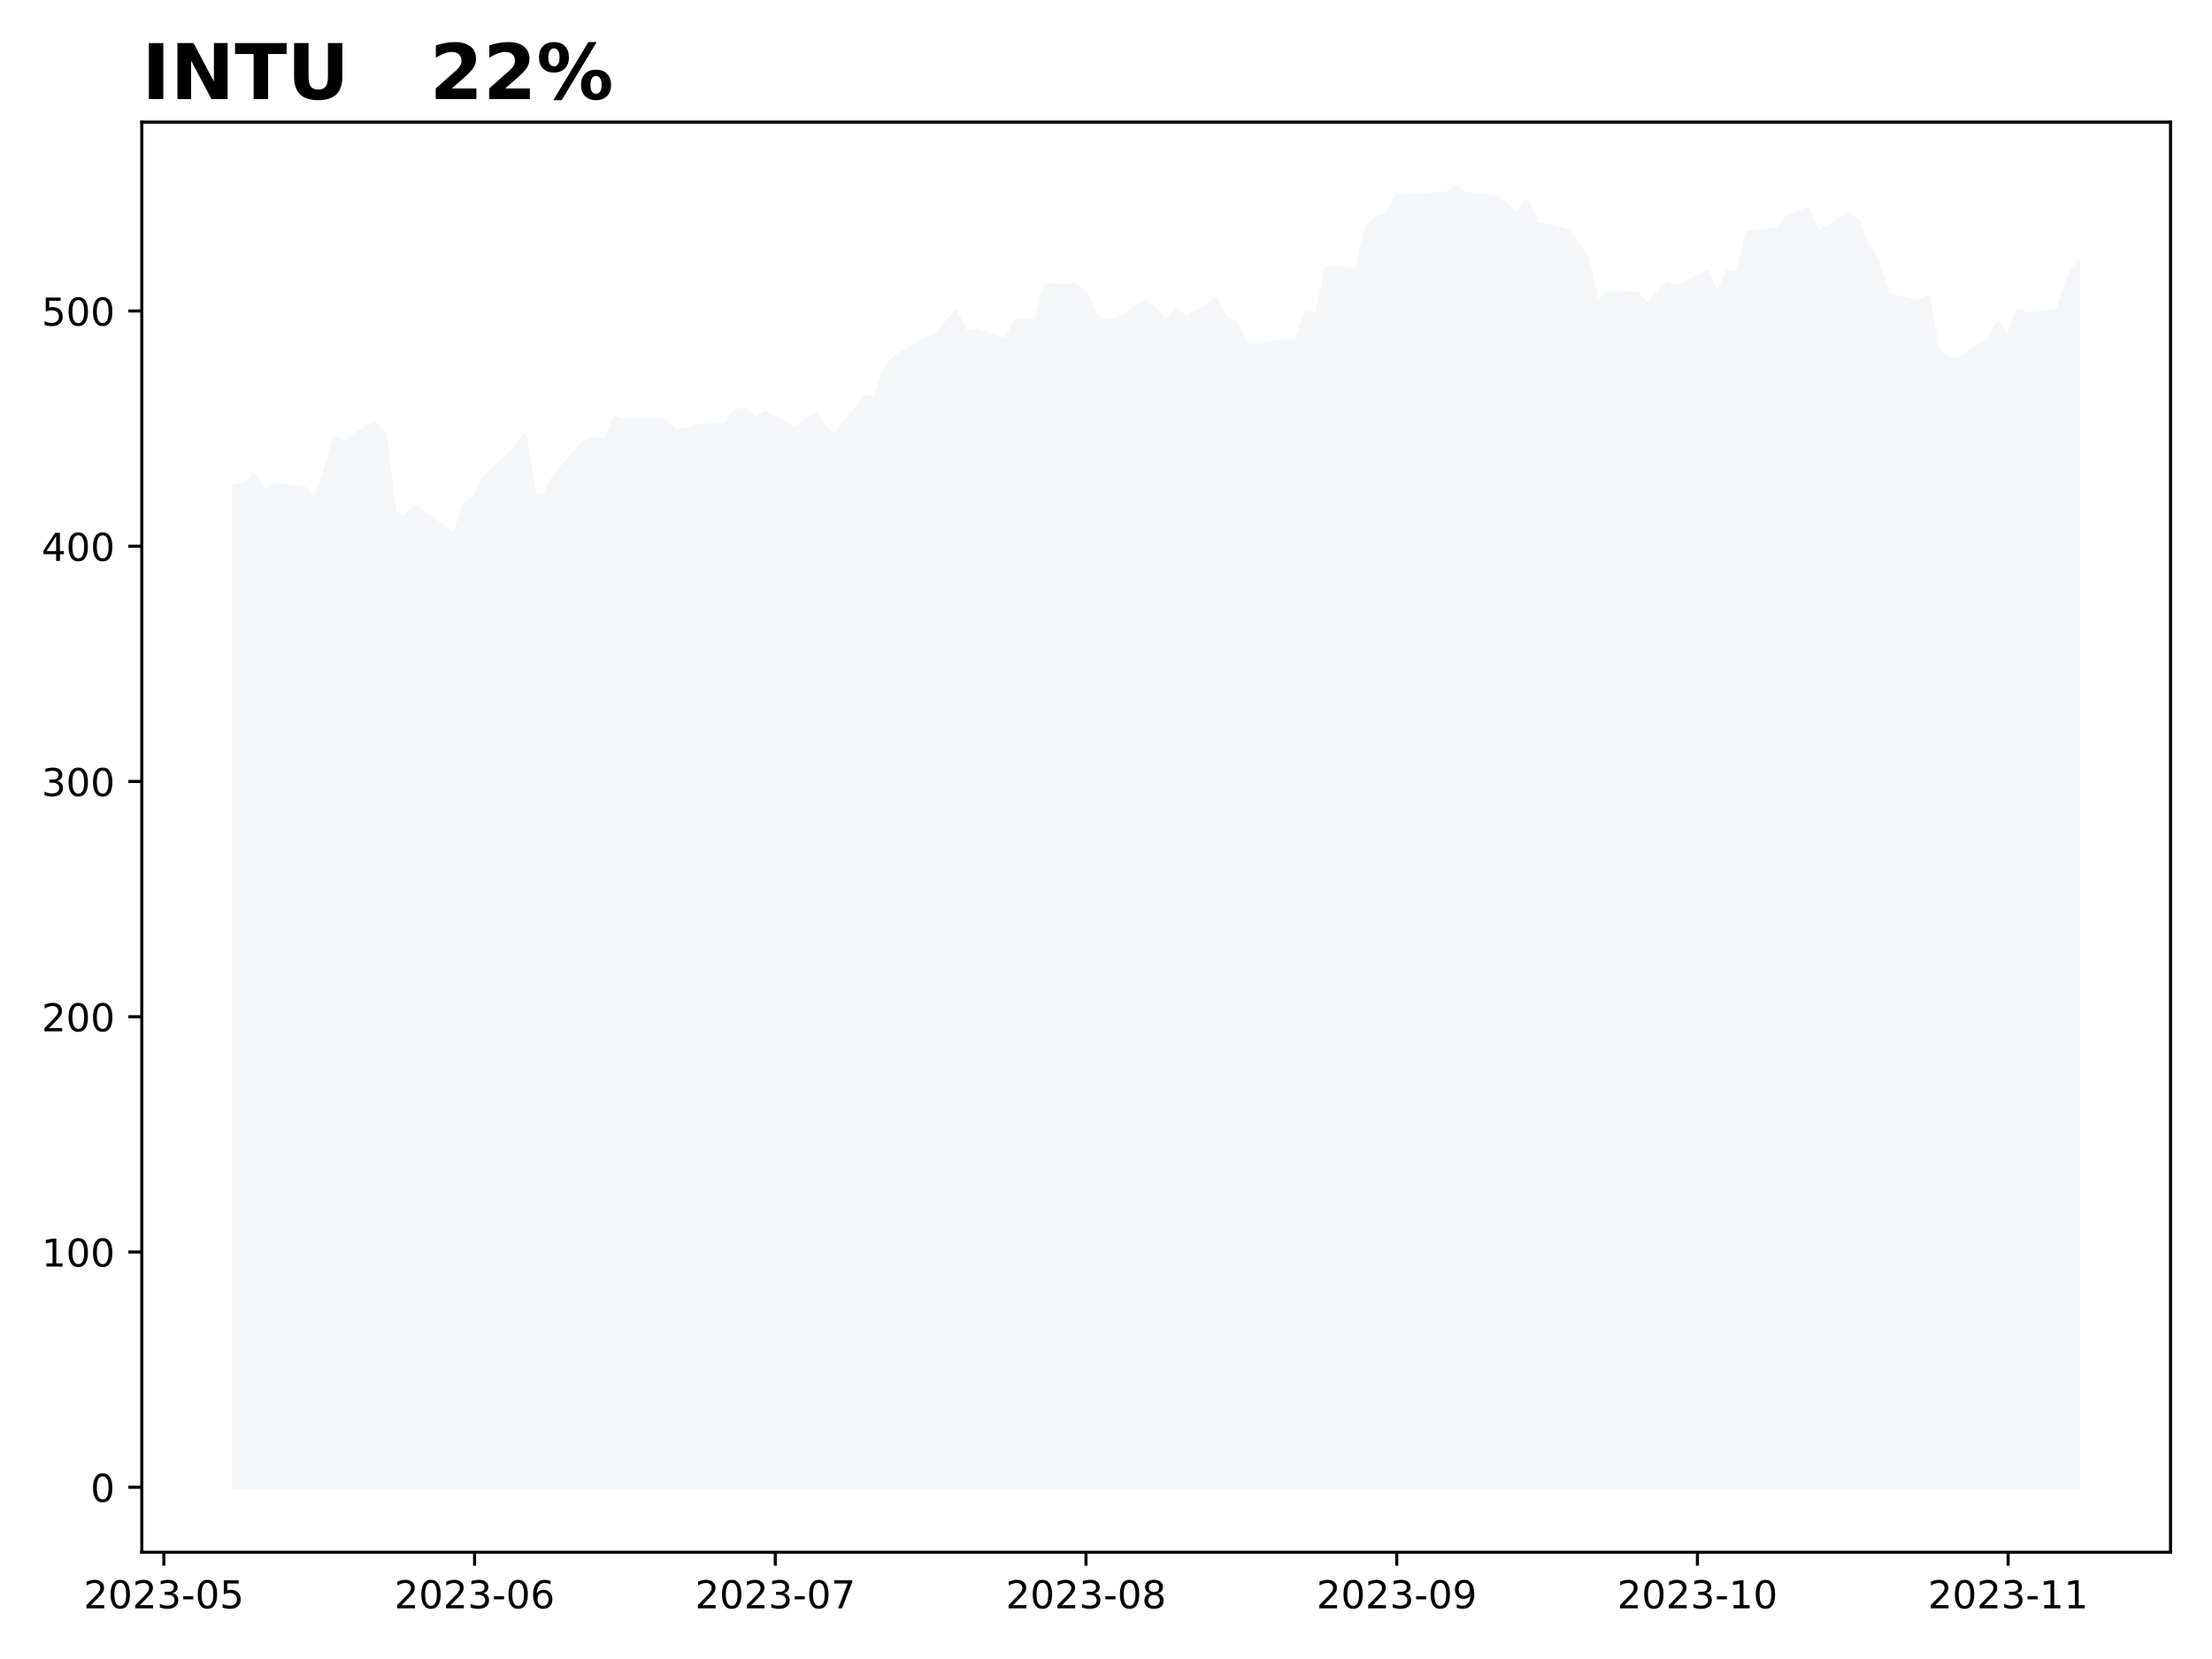
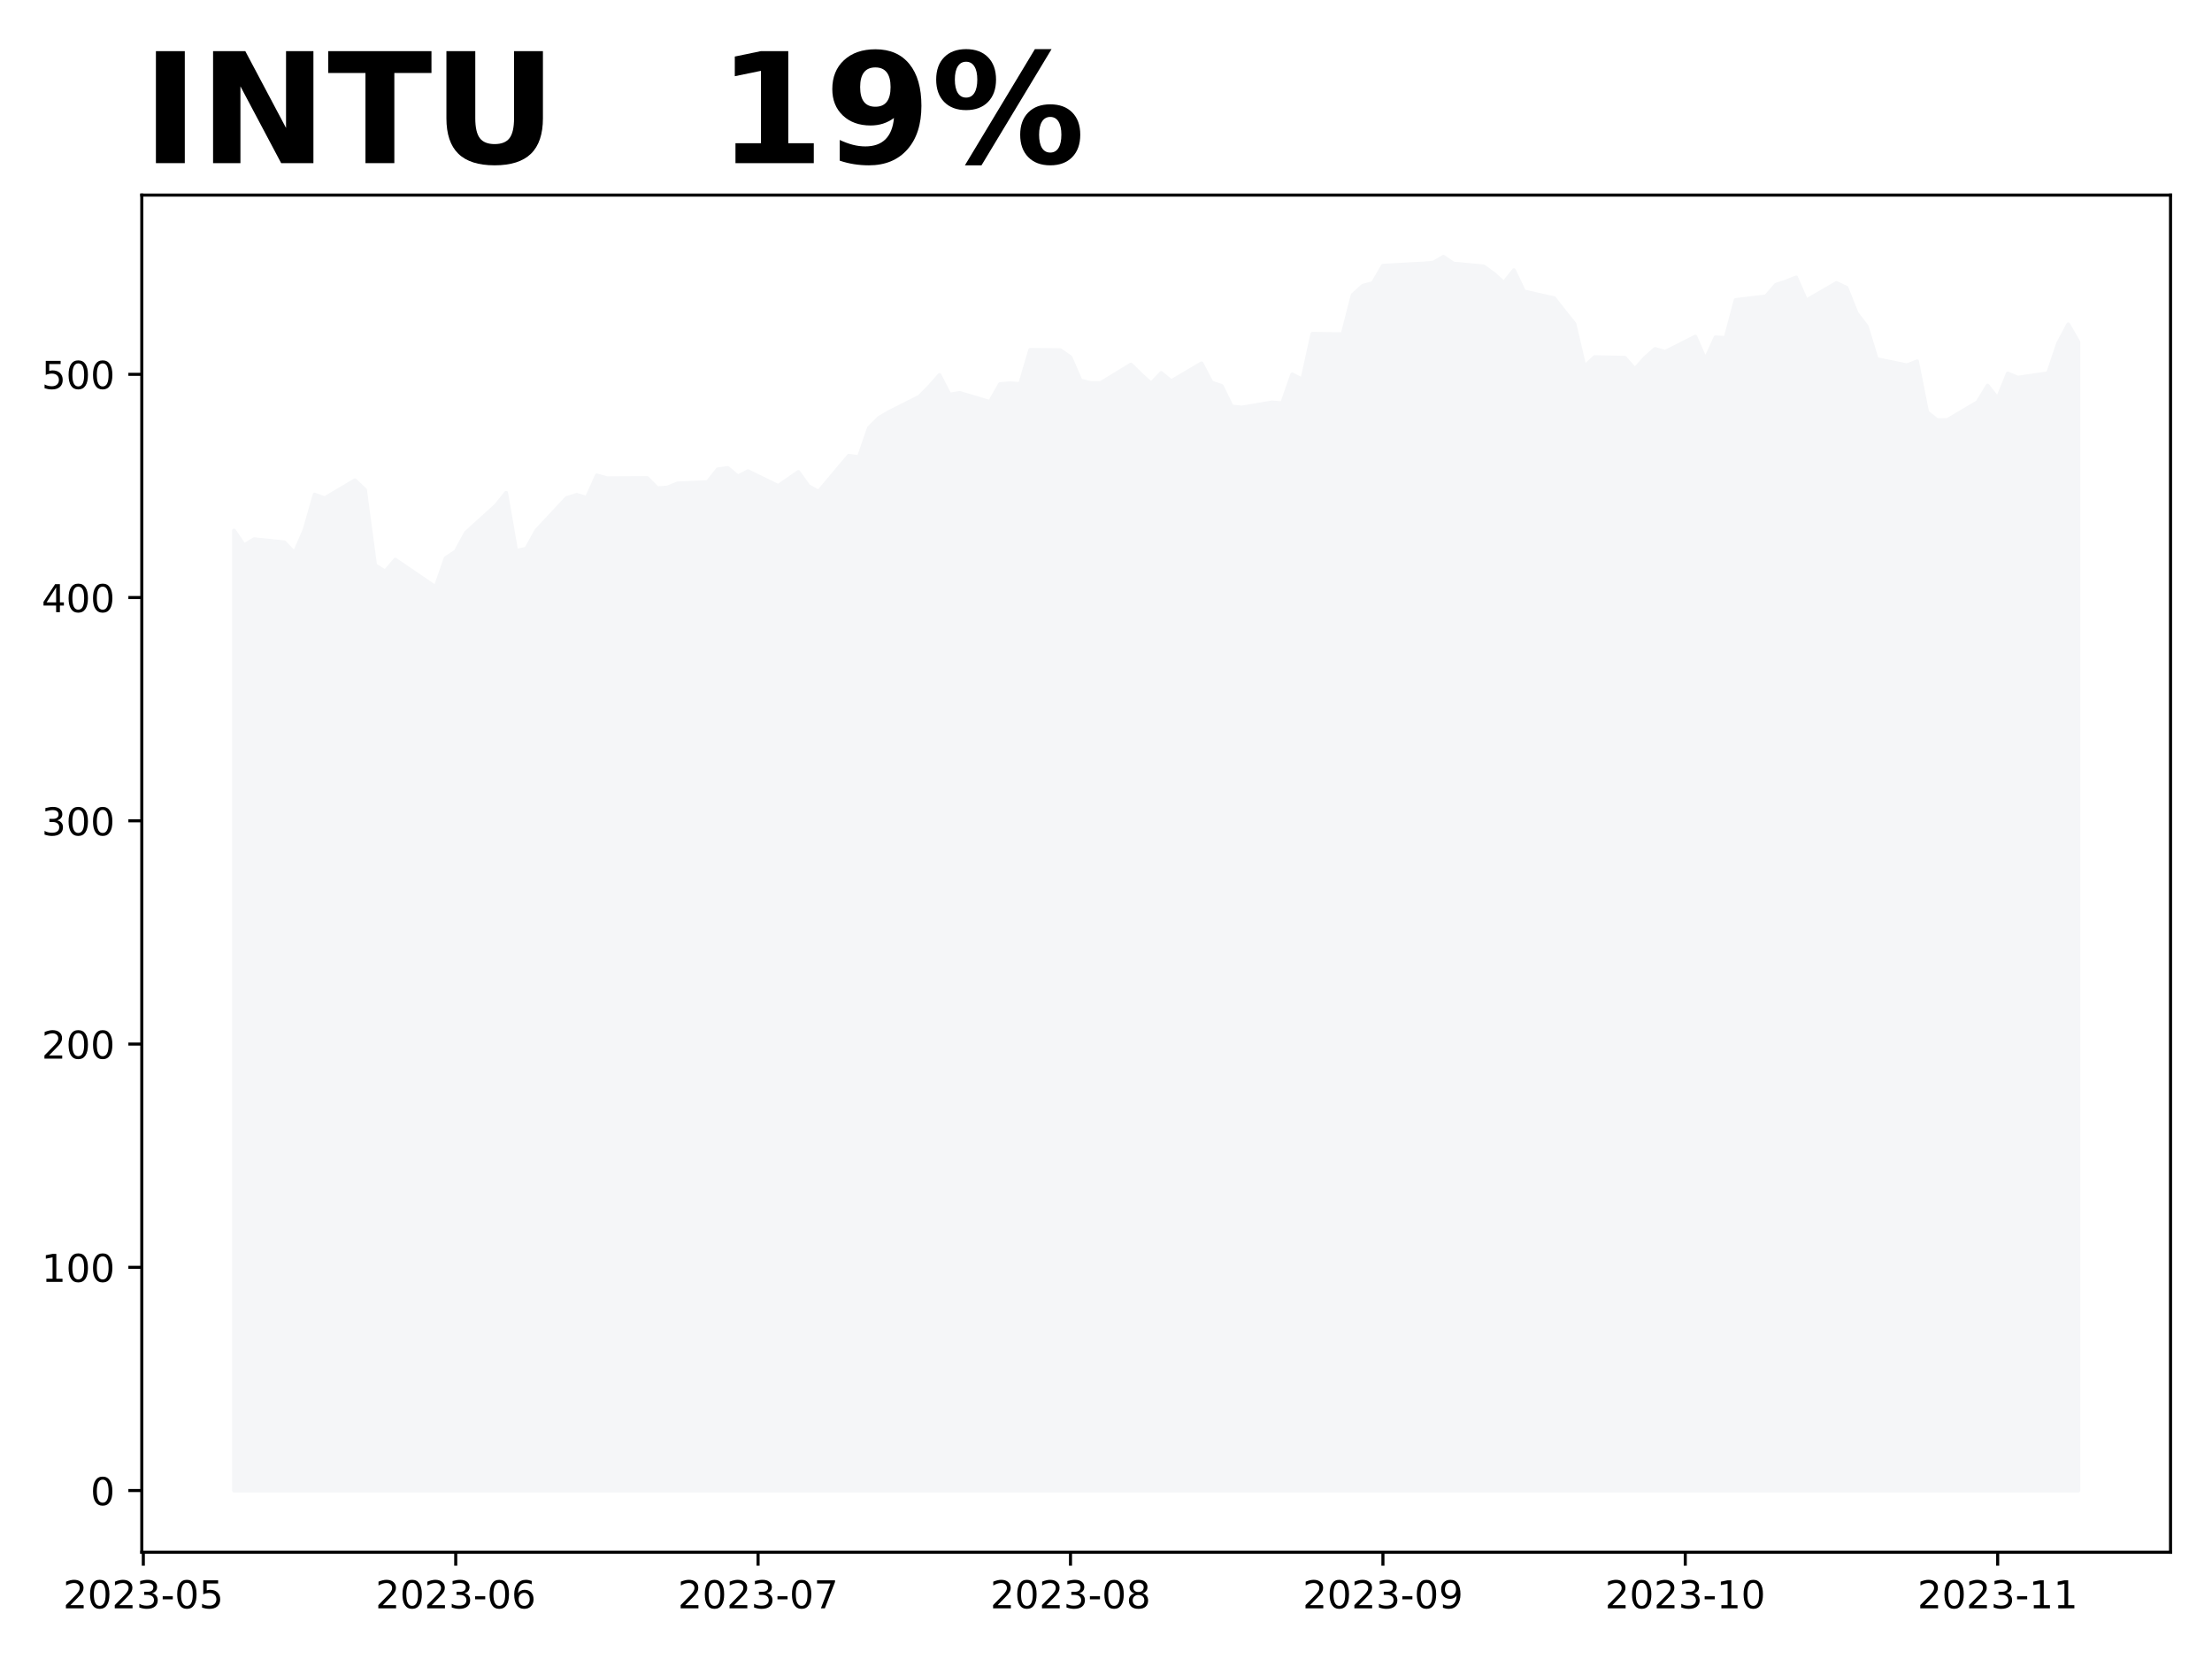
<svg xmlns="http://www.w3.org/2000/svg" xmlns:xlink="http://www.w3.org/1999/xlink" height="432pt" version="1.1" viewBox="0 0 576 432" width="576pt">
  <defs>
    <style type="text/css">
*{stroke-linecap:butt;stroke-linejoin:round;}
  </style>
  </defs>
  <g id="figure_1">
    <g id="patch_1">
      <path d="M 0 432  L 576 432  L 576 0  L 0 0  z " style="fill:#ffffff;" />
    </g>
    <g id="axes_1">
      <g id="patch_2">
-         <path d="M 36.925 404.2  L 565.2 404.2  L 565.2 31.8  L 36.925 31.8  z " style="fill:#ffffff;" />
+         <path d="M 36.925 404.2  L 565.2 404.2  L 565.2 50.8  L 36.925 50.8  z " style="fill:#ffffff;" />
      </g>
      <g id="PolyCollection_1">
        <defs>
-           <path d="M 60.938 -44.727  L 60.938 -305.33  L 63.548 -305.812  L 66.158 -308.156  L 68.768 -304.109  L 71.378 -305.775  L 79.208 -304.914  L 81.818 -301.984  L 84.428 -308.364  L 87.038 -318.009  L 89.648 -317.014  L 97.478 -321.946  L 100.088 -319.315  L 102.698 -298.633  L 105.308 -296.911  L 107.918 -300.165  L 118.359 -292.632  L 120.969 -300.586  L 123.579 -302.418  L 126.189 -307.527  L 134.019 -315.066  L 136.629 -318.516  L 139.239 -302.564  L 141.849 -303.175  L 144.459 -308.174  L 152.289 -317.069  L 154.899 -317.942  L 157.51 -317.13  L 160.12 -323.289  L 162.73 -322.508  L 173.17 -322.569  L 175.78 -319.761  L 178.39 -319.95  L 181 -321.08  L 188.83 -321.452  L 191.44 -324.95  L 194.05 -325.316  L 196.66 -322.99  L 199.27 -324.437  L 207.101 -320.396  L 212.321 -324.223  L 214.931 -320.353  L 217.541 -318.806  L 225.371 -328.676  L 227.981 -328.291  L 230.591 -336.326  L 233.201 -339.084  L 235.811 -340.698  L 243.641 -344.875  L 246.251 -347.694  L 248.861 -350.831  L 251.471 -345.462  L 254.082 -345.915  L 261.912 -343.456  L 264.522 -348.33  L 267.132 -348.569  L 269.742 -348.367  L 272.352 -357.729  L 280.182 -357.644  L 282.792 -355.687  L 285.402 -349.296  L 288.012 -348.642  L 290.622 -348.642  L 298.452 -353.706  L 301.062 -350.984  L 303.673 -348.471  L 306.283 -351.388  L 308.893 -349.125  L 316.723 -354.036  L 319.333 -348.764  L 321.943 -347.829  L 324.553 -342.203  L 327.163 -341.903  L 334.993 -343.31  L 337.603 -343.09  L 340.213 -351.015  L 342.823 -349.572  L 345.433 -362.138  L 353.264 -362.028  L 355.874 -372.803  L 358.484 -375.305  L 361.094 -376.057  L 363.704 -380.821  L 374.144 -381.42  L 376.754 -381.646  L 379.364 -383.273  L 381.974 -381.408  L 389.804 -380.637  L 392.414 -378.619  L 395.024 -376.142  L 397.635 -379.597  L 400.245 -373.776  L 408.075 -371.898  L 410.685 -368.339  L 413.295 -364.915  L 415.905 -353.161  L 418.515 -355.73  L 426.345 -355.571  L 428.955 -352.44  L 431.565 -355.528  L 434.175 -357.974  L 436.785 -357.179  L 444.615 -361.374  L 447.226 -355.063  L 449.836 -361.166  L 452.446 -361.007  L 455.056 -371.421  L 462.886 -372.407  L 465.496 -375.593  L 468.106 -376.493  L 470.716 -377.614  L 473.326 -371.268  L 481.156 -376.077  L 483.766 -374.778  L 486.376 -367.819  L 488.986 -364.205  L 491.596 -355.193  L 499.427 -353.49  L 502.037 -354.587  L 504.647 -340.626  L 507.257 -338.433  L 509.867 -338.476  L 517.697 -343.364  L 520.307 -347.928  L 522.917 -344.387  L 525.527 -351.236  L 528.137 -350.109  L 535.967 -351.328  L 538.577 -359.543  L 541.188 -364.128  L 541.188 -44.727  L 541.188 -44.727  L 538.577 -44.727  L 535.967 -44.727  L 528.137 -44.727  L 525.527 -44.727  L 522.917 -44.727  L 520.307 -44.727  L 517.697 -44.727  L 509.867 -44.727  L 507.257 -44.727  L 504.647 -44.727  L 502.037 -44.727  L 499.427 -44.727  L 491.596 -44.727  L 488.986 -44.727  L 486.376 -44.727  L 483.766 -44.727  L 481.156 -44.727  L 473.326 -44.727  L 470.716 -44.727  L 468.106 -44.727  L 465.496 -44.727  L 462.886 -44.727  L 455.056 -44.727  L 452.446 -44.727  L 449.836 -44.727  L 447.226 -44.727  L 444.615 -44.727  L 436.785 -44.727  L 434.175 -44.727  L 431.565 -44.727  L 428.955 -44.727  L 426.345 -44.727  L 418.515 -44.727  L 415.905 -44.727  L 413.295 -44.727  L 410.685 -44.727  L 408.075 -44.727  L 400.245 -44.727  L 397.635 -44.727  L 395.024 -44.727  L 392.414 -44.727  L 389.804 -44.727  L 381.974 -44.727  L 379.364 -44.727  L 376.754 -44.727  L 374.144 -44.727  L 363.704 -44.727  L 361.094 -44.727  L 358.484 -44.727  L 355.874 -44.727  L 353.264 -44.727  L 345.433 -44.727  L 342.823 -44.727  L 340.213 -44.727  L 337.603 -44.727  L 334.993 -44.727  L 327.163 -44.727  L 324.553 -44.727  L 321.943 -44.727  L 319.333 -44.727  L 316.723 -44.727  L 308.893 -44.727  L 306.283 -44.727  L 303.673 -44.727  L 301.062 -44.727  L 298.452 -44.727  L 290.622 -44.727  L 288.012 -44.727  L 285.402 -44.727  L 282.792 -44.727  L 280.182 -44.727  L 272.352 -44.727  L 269.742 -44.727  L 267.132 -44.727  L 264.522 -44.727  L 261.912 -44.727  L 254.082 -44.727  L 251.471 -44.727  L 248.861 -44.727  L 246.251 -44.727  L 243.641 -44.727  L 235.811 -44.727  L 233.201 -44.727  L 230.591 -44.727  L 227.981 -44.727  L 225.371 -44.727  L 217.541 -44.727  L 214.931 -44.727  L 212.321 -44.727  L 207.101 -44.727  L 199.27 -44.727  L 196.66 -44.727  L 194.05 -44.727  L 191.44 -44.727  L 188.83 -44.727  L 181 -44.727  L 178.39 -44.727  L 175.78 -44.727  L 173.17 -44.727  L 162.73 -44.727  L 160.12 -44.727  L 157.51 -44.727  L 154.899 -44.727  L 152.289 -44.727  L 144.459 -44.727  L 141.849 -44.727  L 139.239 -44.727  L 136.629 -44.727  L 134.019 -44.727  L 126.189 -44.727  L 123.579 -44.727  L 120.969 -44.727  L 118.359 -44.727  L 107.918 -44.727  L 105.308 -44.727  L 102.698 -44.727  L 100.088 -44.727  L 97.478 -44.727  L 89.648 -44.727  L 87.038 -44.727  L 84.428 -44.727  L 81.818 -44.727  L 79.208 -44.727  L 71.378 -44.727  L 68.768 -44.727  L 66.158 -44.727  L 63.548 -44.727  L 60.938 -44.727  z " id="mc7af10c5b3" style="stroke:#f5f6f8;" />
+           <path d="M 60.938 -43.864  L 60.938 -293.852  L 63.562 -290.011  L 66.186 -291.593  L 74.059 -290.776  L 76.683 -287.995  L 79.308 -294.049  L 81.932 -303.202  L 84.556 -302.258  L 92.429 -306.939  L 95.054 -304.442  L 97.678 -284.815  L 100.302 -283.181  L 102.927 -286.269  L 113.424 -279.12  L 116.048 -286.669  L 118.672 -288.406  L 121.297 -293.255  L 129.17 -300.41  L 131.794 -303.683  L 134.418 -288.546  L 137.043 -289.125  L 139.667 -293.869  L 147.54 -302.31  L 150.164 -303.139  L 152.789 -302.368  L 155.413 -308.213  L 158.037 -307.472  L 168.534 -307.53  L 171.159 -304.865  L 173.783 -305.045  L 176.407 -306.116  L 184.28 -306.47  L 186.905 -309.789  L 189.529 -310.137  L 192.153 -307.93  L 194.778 -309.303  L 202.651 -305.467  L 207.899 -309.1  L 210.524 -305.427  L 213.148 -303.959  L 221.021 -313.325  L 223.645 -312.96  L 226.269 -320.585  L 228.894 -323.202  L 231.518 -324.734  L 239.391 -328.698  L 242.015 -331.373  L 244.64 -334.35  L 247.264 -329.255  L 249.888 -329.684  L 257.761 -327.352  L 260.386 -331.977  L 263.01 -332.203  L 265.634 -332.012  L 268.259 -340.896  L 276.131 -340.815  L 278.756 -338.958  L 281.38 -332.894  L 284.004 -332.273  L 286.629 -332.273  L 294.502 -337.078  L 297.126 -334.495  L 299.75 -332.11  L 302.375 -334.878  L 304.999 -332.731  L 312.872 -337.391  L 315.496 -332.389  L 318.121 -331.501  L 320.745 -326.162  L 323.369 -325.878  L 331.242 -327.212  L 333.866 -327.003  L 336.491 -334.524  L 339.115 -333.155  L 341.739 -345.08  L 349.612 -344.976  L 352.237 -355.201  L 354.861 -357.575  L 357.485 -358.289  L 360.11 -362.809  L 370.607 -363.378  L 373.231 -363.593  L 375.856 -365.136  L 378.48 -363.366  L 386.353 -362.635  L 388.977 -360.72  L 391.601 -358.37  L 394.226 -361.649  L 396.85 -356.124  L 404.723 -354.342  L 407.347 -350.965  L 409.972 -347.715  L 412.596 -336.561  L 415.22 -338.999  L 423.093 -338.848  L 425.718 -335.876  L 428.342 -338.807  L 430.966 -341.128  L 433.591 -340.374  L 441.463 -344.355  L 444.088 -338.366  L 446.712 -344.158  L 449.336 -344.007  L 451.961 -353.889  L 459.834 -354.825  L 462.458 -357.848  L 465.082 -358.703  L 467.707 -359.767  L 470.331 -353.744  L 478.204 -358.307  L 480.828 -357.075  L 483.453 -350.471  L 486.077 -347.041  L 488.701 -338.49  L 496.574 -336.874  L 499.198 -337.914  L 501.823 -324.666  L 504.447 -322.584  L 507.071 -322.625  L 514.944 -327.264  L 517.569 -331.595  L 520.193 -328.235  L 522.817 -334.734  L 525.442 -333.665  L 533.315 -334.821  L 535.939 -342.617  L 538.563 -347.541  L 541.188 -342.983  L 541.188 -43.864  L 541.188 -43.864  L 538.563 -43.864  L 535.939 -43.864  L 533.315 -43.864  L 525.442 -43.864  L 522.817 -43.864  L 520.193 -43.864  L 517.569 -43.864  L 514.944 -43.864  L 507.071 -43.864  L 504.447 -43.864  L 501.823 -43.864  L 499.198 -43.864  L 496.574 -43.864  L 488.701 -43.864  L 486.077 -43.864  L 483.453 -43.864  L 480.828 -43.864  L 478.204 -43.864  L 470.331 -43.864  L 467.707 -43.864  L 465.082 -43.864  L 462.458 -43.864  L 459.834 -43.864  L 451.961 -43.864  L 449.336 -43.864  L 446.712 -43.864  L 444.088 -43.864  L 441.463 -43.864  L 433.591 -43.864  L 430.966 -43.864  L 428.342 -43.864  L 425.718 -43.864  L 423.093 -43.864  L 415.22 -43.864  L 412.596 -43.864  L 409.972 -43.864  L 407.347 -43.864  L 404.723 -43.864  L 396.85 -43.864  L 394.226 -43.864  L 391.601 -43.864  L 388.977 -43.864  L 386.353 -43.864  L 378.48 -43.864  L 375.856 -43.864  L 373.231 -43.864  L 370.607 -43.864  L 360.11 -43.864  L 357.485 -43.864  L 354.861 -43.864  L 352.237 -43.864  L 349.612 -43.864  L 341.739 -43.864  L 339.115 -43.864  L 336.491 -43.864  L 333.866 -43.864  L 331.242 -43.864  L 323.369 -43.864  L 320.745 -43.864  L 318.121 -43.864  L 315.496 -43.864  L 312.872 -43.864  L 304.999 -43.864  L 302.375 -43.864  L 299.75 -43.864  L 297.126 -43.864  L 294.502 -43.864  L 286.629 -43.864  L 284.004 -43.864  L 281.38 -43.864  L 278.756 -43.864  L 276.131 -43.864  L 268.259 -43.864  L 265.634 -43.864  L 263.01 -43.864  L 260.386 -43.864  L 257.761 -43.864  L 249.888 -43.864  L 247.264 -43.864  L 244.64 -43.864  L 242.015 -43.864  L 239.391 -43.864  L 231.518 -43.864  L 228.894 -43.864  L 226.269 -43.864  L 223.645 -43.864  L 221.021 -43.864  L 213.148 -43.864  L 210.524 -43.864  L 207.899 -43.864  L 202.651 -43.864  L 194.778 -43.864  L 192.153 -43.864  L 189.529 -43.864  L 186.905 -43.864  L 184.28 -43.864  L 176.407 -43.864  L 173.783 -43.864  L 171.159 -43.864  L 168.534 -43.864  L 158.037 -43.864  L 155.413 -43.864  L 152.789 -43.864  L 150.164 -43.864  L 147.54 -43.864  L 139.667 -43.864  L 137.043 -43.864  L 134.418 -43.864  L 131.794 -43.864  L 129.17 -43.864  L 121.297 -43.864  L 118.672 -43.864  L 116.048 -43.864  L 113.424 -43.864  L 102.927 -43.864  L 100.302 -43.864  L 97.678 -43.864  L 95.054 -43.864  L 92.429 -43.864  L 84.556 -43.864  L 81.932 -43.864  L 79.308 -43.864  L 76.683 -43.864  L 74.059 -43.864  L 66.186 -43.864  L 63.562 -43.864  L 60.938 -43.864  z " id="maf68afa801" style="stroke:#f5f6f8;" />
        </defs>
-         <g clip-path="url(#p0109182891)">
-           <use style="fill:#f5f6f8;stroke:#f5f6f8;" x="0" xlink:href="#mc7af10c5b3" y="432" />
+         <g clip-path="url(#paefe56a6b3)">
+           <use style="fill:#f5f6f8;stroke:#f5f6f8;" x="0" xlink:href="#maf68afa801" y="432" />
        </g>
      </g>
      <g id="matplotlib.axis_1">
        <g id="xtick_1">
          <g id="line2d_1">
            <defs>
-               <path d="M 0 0  L 0 3.5  " id="md6bc270673" style="stroke:#000000;stroke-width:0.8;" />
-             </defs>
-             <g>
-               <use style="stroke:#000000;stroke-width:0.8;" x="42.667" xlink:href="#md6bc270673" y="404.2" />
+               <path d="M 0 0  L 0 3.5  " id="m92822b0f16" style="stroke:#000000;stroke-width:0.8;" />
+             </defs>
+             <g>
+               <use style="stroke:#000000;stroke-width:0.8;" x="37.319" xlink:href="#m92822b0f16" y="404.2" />
            </g>
          </g>
          <g id="text_1">
            <defs>
              <path d="M 19.188 8.297  L 53.609 8.297  L 53.609 0  L 7.328 0  L 7.328 8.297  Q 12.938 14.109 22.625 23.891  Q 32.328 33.688 34.812 36.531  Q 39.547 41.844 41.422 45.531  Q 43.312 49.219 43.312 52.781  Q 43.312 58.594 39.234 62.25  Q 35.156 65.922 28.609 65.922  Q 23.969 65.922 18.812 64.312  Q 13.672 62.703 7.812 59.422  L 7.812 69.391  Q 13.766 71.781 18.938 73  Q 24.125 74.219 28.422 74.219  Q 39.75 74.219 46.484 68.547  Q 53.219 62.891 53.219 53.422  Q 53.219 48.922 51.531 44.891  Q 49.859 40.875 45.406 35.406  Q 44.188 33.984 37.641 27.219  Q 31.109 20.453 19.188 8.297  z " id="DejaVuSans-50" />
              <path d="M 31.781 66.406  Q 24.172 66.406 20.328 58.906  Q 16.5 51.422 16.5 36.375  Q 16.5 21.391 20.328 13.891  Q 24.172 6.391 31.781 6.391  Q 39.453 6.391 43.281 13.891  Q 47.125 21.391 47.125 36.375  Q 47.125 51.422 43.281 58.906  Q 39.453 66.406 31.781 66.406  z M 31.781 74.219  Q 44.047 74.219 50.516 64.516  Q 56.984 54.828 56.984 36.375  Q 56.984 17.969 50.516 8.266  Q 44.047 -1.422 31.781 -1.422  Q 19.531 -1.422 13.062 8.266  Q 6.594 17.969 6.594 36.375  Q 6.594 54.828 13.062 64.516  Q 19.531 74.219 31.781 74.219  z " id="DejaVuSans-48" />
              <path d="M 40.578 39.312  Q 47.656 37.797 51.625 33  Q 55.609 28.219 55.609 21.188  Q 55.609 10.406 48.188 4.484  Q 40.766 -1.422 27.094 -1.422  Q 22.516 -1.422 17.656 -0.516  Q 12.797 0.391 7.625 2.203  L 7.625 11.719  Q 11.719 9.328 16.594 8.109  Q 21.484 6.891 26.812 6.891  Q 36.078 6.891 40.938 10.547  Q 45.797 14.203 45.797 21.188  Q 45.797 27.641 41.281 31.266  Q 36.766 34.906 28.719 34.906  L 20.219 34.906  L 20.219 43.016  L 29.109 43.016  Q 36.375 43.016 40.234 45.922  Q 44.094 48.828 44.094 54.297  Q 44.094 59.906 40.109 62.906  Q 36.141 65.922 28.719 65.922  Q 24.656 65.922 20.016 65.031  Q 15.375 64.156 9.812 62.312  L 9.812 71.094  Q 15.438 72.656 20.344 73.438  Q 25.25 74.219 29.594 74.219  Q 40.828 74.219 47.359 69.109  Q 53.906 64.016 53.906 55.328  Q 53.906 49.266 50.438 45.094  Q 46.969 40.922 40.578 39.312  z " id="DejaVuSans-51" />
              <path d="M 4.891 31.391  L 31.203 31.391  L 31.203 23.391  L 4.891 23.391  z " id="DejaVuSans-45" />
              <path d="M 10.797 72.906  L 49.516 72.906  L 49.516 64.594  L 19.828 64.594  L 19.828 46.734  Q 21.969 47.469 24.109 47.828  Q 26.266 48.188 28.422 48.188  Q 40.625 48.188 47.75 41.5  Q 54.891 34.812 54.891 23.391  Q 54.891 11.625 47.562 5.094  Q 40.234 -1.422 26.906 -1.422  Q 22.312 -1.422 17.547 -0.641  Q 12.797 0.141 7.719 1.703  L 7.719 11.625  Q 12.109 9.234 16.797 8.062  Q 21.484 6.891 26.703 6.891  Q 35.156 6.891 40.078 11.328  Q 45.016 15.766 45.016 23.391  Q 45.016 31 40.078 35.438  Q 35.156 39.891 26.703 39.891  Q 22.75 39.891 18.812 39.016  Q 14.891 38.141 10.797 36.281  z " id="DejaVuSans-53" />
            </defs>
-             <g transform="translate(21.77571 418.7984)scale(0.1 -0.1)">
+             <g transform="translate(16.42724 418.7984)scale(0.1 -0.1)">
              <use xlink:href="#DejaVuSans-50" />
              <use x="63.623" xlink:href="#DejaVuSans-48" />
              <use x="127.246" xlink:href="#DejaVuSans-50" />
              <use x="190.869" xlink:href="#DejaVuSans-51" />
              <use x="254.492" xlink:href="#DejaVuSans-45" />
              <use x="290.576" xlink:href="#DejaVuSans-48" />
              <use x="354.199" xlink:href="#DejaVuSans-53" />
            </g>
          </g>
        </g>
        <g id="xtick_2">
          <g id="line2d_2">
            <g>
-               <use style="stroke:#000000;stroke-width:0.8;" x="123.579" xlink:href="#md6bc270673" y="404.2" />
+               <use style="stroke:#000000;stroke-width:0.8;" x="118.672" xlink:href="#m92822b0f16" y="404.2" />
            </g>
          </g>
          <g id="text_2">
            <defs>
              <path d="M 33.016 40.375  Q 26.375 40.375 22.484 35.828  Q 18.609 31.297 18.609 23.391  Q 18.609 15.531 22.484 10.953  Q 26.375 6.391 33.016 6.391  Q 39.656 6.391 43.531 10.953  Q 47.406 15.531 47.406 23.391  Q 47.406 31.297 43.531 35.828  Q 39.656 40.375 33.016 40.375  z M 52.594 71.297  L 52.594 62.312  Q 48.875 64.062 45.094 64.984  Q 41.312 65.922 37.594 65.922  Q 27.828 65.922 22.672 59.328  Q 17.531 52.734 16.797 39.406  Q 19.672 43.656 24.016 45.922  Q 28.375 48.188 33.594 48.188  Q 44.578 48.188 50.953 41.516  Q 57.328 34.859 57.328 23.391  Q 57.328 12.156 50.688 5.359  Q 44.047 -1.422 33.016 -1.422  Q 20.359 -1.422 13.672 8.266  Q 6.984 17.969 6.984 36.375  Q 6.984 53.656 15.188 63.938  Q 23.391 74.219 37.203 74.219  Q 40.922 74.219 44.703 73.484  Q 48.484 72.75 52.594 71.297  z " id="DejaVuSans-54" />
            </defs>
-             <g transform="translate(102.6874 418.7984)scale(0.1 -0.1)">
+             <g transform="translate(97.78107 418.7984)scale(0.1 -0.1)">
              <use xlink:href="#DejaVuSans-50" />
              <use x="63.623" xlink:href="#DejaVuSans-48" />
              <use x="127.246" xlink:href="#DejaVuSans-50" />
              <use x="190.869" xlink:href="#DejaVuSans-51" />
              <use x="254.492" xlink:href="#DejaVuSans-45" />
              <use x="290.576" xlink:href="#DejaVuSans-48" />
              <use x="354.199" xlink:href="#DejaVuSans-54" />
            </g>
          </g>
        </g>
        <g id="xtick_3">
          <g id="line2d_3">
            <g>
-               <use style="stroke:#000000;stroke-width:0.8;" x="201.88" xlink:href="#md6bc270673" y="404.2" />
+               <use style="stroke:#000000;stroke-width:0.8;" x="197.402" xlink:href="#m92822b0f16" y="404.2" />
            </g>
          </g>
          <g id="text_3">
            <defs>
              <path d="M 8.203 72.906  L 55.078 72.906  L 55.078 68.703  L 28.609 0  L 18.312 0  L 43.219 64.594  L 8.203 64.594  z " id="DejaVuSans-55" />
            </defs>
-             <g transform="translate(180.989 418.7984)scale(0.1 -0.1)">
+             <g transform="translate(176.5106 418.7984)scale(0.1 -0.1)">
              <use xlink:href="#DejaVuSans-50" />
              <use x="63.623" xlink:href="#DejaVuSans-48" />
              <use x="127.246" xlink:href="#DejaVuSans-50" />
              <use x="190.869" xlink:href="#DejaVuSans-51" />
              <use x="254.492" xlink:href="#DejaVuSans-45" />
              <use x="290.576" xlink:href="#DejaVuSans-48" />
              <use x="354.199" xlink:href="#DejaVuSans-55" />
            </g>
          </g>
        </g>
        <g id="xtick_4">
          <g id="line2d_4">
            <g>
-               <use style="stroke:#000000;stroke-width:0.8;" x="282.792" xlink:href="#md6bc270673" y="404.2" />
+               <use style="stroke:#000000;stroke-width:0.8;" x="278.756" xlink:href="#m92822b0f16" y="404.2" />
            </g>
          </g>
          <g id="text_4">
            <defs>
              <path d="M 31.781 34.625  Q 24.75 34.625 20.719 30.859  Q 16.703 27.094 16.703 20.516  Q 16.703 13.922 20.719 10.156  Q 24.75 6.391 31.781 6.391  Q 38.812 6.391 42.859 10.172  Q 46.922 13.969 46.922 20.516  Q 46.922 27.094 42.891 30.859  Q 38.875 34.625 31.781 34.625  z M 21.922 38.812  Q 15.578 40.375 12.031 44.719  Q 8.5 49.078 8.5 55.328  Q 8.5 64.062 14.719 69.141  Q 20.953 74.219 31.781 74.219  Q 42.672 74.219 48.875 69.141  Q 55.078 64.062 55.078 55.328  Q 55.078 49.078 51.531 44.719  Q 48 40.375 41.703 38.812  Q 48.828 37.156 52.797 32.312  Q 56.781 27.484 56.781 20.516  Q 56.781 9.906 50.312 4.234  Q 43.844 -1.422 31.781 -1.422  Q 19.734 -1.422 13.25 4.234  Q 6.781 9.906 6.781 20.516  Q 6.781 27.484 10.781 32.312  Q 14.797 37.156 21.922 38.812  z M 18.312 54.391  Q 18.312 48.734 21.844 45.562  Q 25.391 42.391 31.781 42.391  Q 38.141 42.391 41.719 45.562  Q 45.312 48.734 45.312 54.391  Q 45.312 60.062 41.719 63.234  Q 38.141 66.406 31.781 66.406  Q 25.391 66.406 21.844 63.234  Q 18.312 60.062 18.312 54.391  z " id="DejaVuSans-56" />
            </defs>
-             <g transform="translate(261.9007 418.7984)scale(0.1 -0.1)">
+             <g transform="translate(257.8644 418.7984)scale(0.1 -0.1)">
              <use xlink:href="#DejaVuSans-50" />
              <use x="63.623" xlink:href="#DejaVuSans-48" />
              <use x="127.246" xlink:href="#DejaVuSans-50" />
              <use x="190.869" xlink:href="#DejaVuSans-51" />
              <use x="254.492" xlink:href="#DejaVuSans-45" />
              <use x="290.576" xlink:href="#DejaVuSans-48" />
              <use x="354.199" xlink:href="#DejaVuSans-56" />
            </g>
          </g>
        </g>
        <g id="xtick_5">
          <g id="line2d_5">
            <g>
-               <use style="stroke:#000000;stroke-width:0.8;" x="363.704" xlink:href="#md6bc270673" y="404.2" />
+               <use style="stroke:#000000;stroke-width:0.8;" x="360.11" xlink:href="#m92822b0f16" y="404.2" />
            </g>
          </g>
          <g id="text_5">
            <defs>
              <path d="M 10.984 1.516  L 10.984 10.5  Q 14.703 8.734 18.5 7.812  Q 22.312 6.891 25.984 6.891  Q 35.75 6.891 40.891 13.453  Q 46.047 20.016 46.781 33.406  Q 43.953 29.203 39.594 26.953  Q 35.25 24.703 29.984 24.703  Q 19.047 24.703 12.672 31.312  Q 6.297 37.938 6.297 49.422  Q 6.297 60.641 12.938 67.422  Q 19.578 74.219 30.609 74.219  Q 43.266 74.219 49.922 64.516  Q 56.594 54.828 56.594 36.375  Q 56.594 19.141 48.406 8.859  Q 40.234 -1.422 26.422 -1.422  Q 22.703 -1.422 18.891 -0.688  Q 15.094 0.047 10.984 1.516  z M 30.609 32.422  Q 37.25 32.422 41.125 36.953  Q 45.016 41.5 45.016 49.422  Q 45.016 57.281 41.125 61.844  Q 37.25 66.406 30.609 66.406  Q 23.969 66.406 20.094 61.844  Q 16.219 57.281 16.219 49.422  Q 16.219 41.5 20.094 36.953  Q 23.969 32.422 30.609 32.422  z " id="DejaVuSans-57" />
            </defs>
-             <g transform="translate(342.8124 418.7984)scale(0.1 -0.1)">
+             <g transform="translate(339.2182 418.7984)scale(0.1 -0.1)">
              <use xlink:href="#DejaVuSans-50" />
              <use x="63.623" xlink:href="#DejaVuSans-48" />
              <use x="127.246" xlink:href="#DejaVuSans-50" />
              <use x="190.869" xlink:href="#DejaVuSans-51" />
              <use x="254.492" xlink:href="#DejaVuSans-45" />
              <use x="290.576" xlink:href="#DejaVuSans-48" />
              <use x="354.199" xlink:href="#DejaVuSans-57" />
            </g>
          </g>
        </g>
        <g id="xtick_6">
          <g id="line2d_6">
            <g>
-               <use style="stroke:#000000;stroke-width:0.8;" x="442.005" xlink:href="#md6bc270673" y="404.2" />
+               <use style="stroke:#000000;stroke-width:0.8;" x="438.839" xlink:href="#m92822b0f16" y="404.2" />
            </g>
          </g>
          <g id="text_6">
            <defs>
              <path d="M 12.406 8.297  L 28.516 8.297  L 28.516 63.922  L 10.984 60.406  L 10.984 69.391  L 28.422 72.906  L 38.281 72.906  L 38.281 8.297  L 54.391 8.297  L 54.391 0  L 12.406 0  z " id="DejaVuSans-49" />
            </defs>
-             <g transform="translate(421.114 418.7984)scale(0.1 -0.1)">
+             <g transform="translate(417.9477 418.7984)scale(0.1 -0.1)">
              <use xlink:href="#DejaVuSans-50" />
              <use x="63.623" xlink:href="#DejaVuSans-48" />
              <use x="127.246" xlink:href="#DejaVuSans-50" />
              <use x="190.869" xlink:href="#DejaVuSans-51" />
              <use x="254.492" xlink:href="#DejaVuSans-45" />
              <use x="290.576" xlink:href="#DejaVuSans-49" />
              <use x="354.199" xlink:href="#DejaVuSans-48" />
            </g>
          </g>
        </g>
        <g id="xtick_7">
          <g id="line2d_7">
            <g>
-               <use style="stroke:#000000;stroke-width:0.8;" x="522.917" xlink:href="#md6bc270673" y="404.2" />
+               <use style="stroke:#000000;stroke-width:0.8;" x="520.193" xlink:href="#m92822b0f16" y="404.2" />
            </g>
          </g>
          <g id="text_7">
-             <g transform="translate(502.0257 418.7984)scale(0.1 -0.1)">
+             <g transform="translate(499.3016 418.7984)scale(0.1 -0.1)">
              <use xlink:href="#DejaVuSans-50" />
              <use x="63.623" xlink:href="#DejaVuSans-48" />
              <use x="127.246" xlink:href="#DejaVuSans-50" />
              <use x="190.869" xlink:href="#DejaVuSans-51" />
              <use x="254.492" xlink:href="#DejaVuSans-45" />
              <use x="290.576" xlink:href="#DejaVuSans-49" />
              <use x="354.199" xlink:href="#DejaVuSans-49" />
            </g>
          </g>
        </g>
      </g>
      <g id="matplotlib.axis_2">
        <g id="ytick_1">
          <g id="line2d_8">
            <defs>
-               <path d="M 0 0  L -3.5 0  " id="m2511856251" style="stroke:#000000;stroke-width:0.8;" />
-             </defs>
-             <g>
-               <use style="stroke:#000000;stroke-width:0.8;" x="36.925" xlink:href="#m2511856251" y="387.273" />
+               <path d="M 0 0  L -3.5 0  " id="md4c8e67311" style="stroke:#000000;stroke-width:0.8;" />
+             </defs>
+             <g>
+               <use style="stroke:#000000;stroke-width:0.8;" x="36.925" xlink:href="#md4c8e67311" y="388.136" />
            </g>
          </g>
          <g id="text_8">
-             <g transform="translate(23.5625 391.0719)scale(0.1 -0.1)">
+             <g transform="translate(23.5625 391.9356)scale(0.1 -0.1)">
              <use xlink:href="#DejaVuSans-48" />
            </g>
          </g>
        </g>
        <g id="ytick_2">
          <g id="line2d_9">
            <g>
-               <use style="stroke:#000000;stroke-width:0.8;" x="36.925" xlink:href="#m2511856251" y="326.014" />
+               <use style="stroke:#000000;stroke-width:0.8;" x="36.925" xlink:href="#md4c8e67311" y="330.003" />
            </g>
          </g>
          <g id="text_9">
-             <g transform="translate(10.8375 329.8131)scale(0.1 -0.1)">
+             <g transform="translate(10.8375 333.8021)scale(0.1 -0.1)">
              <use xlink:href="#DejaVuSans-49" />
              <use x="63.623" xlink:href="#DejaVuSans-48" />
              <use x="127.246" xlink:href="#DejaVuSans-48" />
            </g>
          </g>
        </g>
        <g id="ytick_3">
          <g id="line2d_10">
            <g>
-               <use style="stroke:#000000;stroke-width:0.8;" x="36.925" xlink:href="#m2511856251" y="264.755" />
+               <use style="stroke:#000000;stroke-width:0.8;" x="36.925" xlink:href="#md4c8e67311" y="271.869" />
            </g>
          </g>
          <g id="text_10">
-             <g transform="translate(10.8375 268.5542)scale(0.1 -0.1)">
+             <g transform="translate(10.8375 275.6687)scale(0.1 -0.1)">
              <use xlink:href="#DejaVuSans-50" />
              <use x="63.623" xlink:href="#DejaVuSans-48" />
              <use x="127.246" xlink:href="#DejaVuSans-48" />
            </g>
          </g>
        </g>
        <g id="ytick_4">
          <g id="line2d_11">
            <g>
-               <use style="stroke:#000000;stroke-width:0.8;" x="36.925" xlink:href="#m2511856251" y="203.496" />
+               <use style="stroke:#000000;stroke-width:0.8;" x="36.925" xlink:href="#md4c8e67311" y="213.736" />
            </g>
          </g>
          <g id="text_11">
-             <g transform="translate(10.8375 207.2953)scale(0.1 -0.1)">
+             <g transform="translate(10.8375 217.5353)scale(0.1 -0.1)">
              <use xlink:href="#DejaVuSans-51" />
              <use x="63.623" xlink:href="#DejaVuSans-48" />
              <use x="127.246" xlink:href="#DejaVuSans-48" />
            </g>
          </g>
        </g>
        <g id="ytick_5">
          <g id="line2d_12">
            <g>
-               <use style="stroke:#000000;stroke-width:0.8;" x="36.925" xlink:href="#m2511856251" y="142.237" />
+               <use style="stroke:#000000;stroke-width:0.8;" x="36.925" xlink:href="#md4c8e67311" y="155.603" />
            </g>
          </g>
          <g id="text_12">
            <defs>
              <path d="M 37.797 64.312  L 12.891 25.391  L 37.797 25.391  z M 35.203 72.906  L 47.609 72.906  L 47.609 25.391  L 58.016 25.391  L 58.016 17.188  L 47.609 17.188  L 47.609 0  L 37.797 0  L 37.797 17.188  L 4.891 17.188  L 4.891 26.703  z " id="DejaVuSans-52" />
            </defs>
-             <g transform="translate(10.8375 146.0364)scale(0.1 -0.1)">
+             <g transform="translate(10.8375 159.4019)scale(0.1 -0.1)">
              <use xlink:href="#DejaVuSans-52" />
              <use x="63.623" xlink:href="#DejaVuSans-48" />
              <use x="127.246" xlink:href="#DejaVuSans-48" />
            </g>
          </g>
        </g>
        <g id="ytick_6">
          <g id="line2d_13">
            <g>
-               <use style="stroke:#000000;stroke-width:0.8;" x="36.925" xlink:href="#m2511856251" y="80.978" />
+               <use style="stroke:#000000;stroke-width:0.8;" x="36.925" xlink:href="#md4c8e67311" y="97.469" />
            </g>
          </g>
          <g id="text_13">
-             <g transform="translate(10.8375 84.77751)scale(0.1 -0.1)">
+             <g transform="translate(10.8375 101.2684)scale(0.1 -0.1)">
              <use xlink:href="#DejaVuSans-53" />
              <use x="63.623" xlink:href="#DejaVuSans-48" />
              <use x="127.246" xlink:href="#DejaVuSans-48" />
            </g>
          </g>
        </g>
      </g>
      <g id="patch_3">
-         <path d="M 36.925 404.2  L 36.925 31.8  " style="fill:none;stroke:#000000;stroke-linecap:square;stroke-linejoin:miter;stroke-width:0.8;" />
+         <path d="M 36.925 404.2  L 36.925 50.8  " style="fill:none;stroke:#000000;stroke-linecap:square;stroke-linejoin:miter;stroke-width:0.8;" />
      </g>
      <g id="patch_4">
-         <path d="M 565.2 404.2  L 565.2 31.8  " style="fill:none;stroke:#000000;stroke-linecap:square;stroke-linejoin:miter;stroke-width:0.8;" />
+         <path d="M 565.2 404.2  L 565.2 50.8  " style="fill:none;stroke:#000000;stroke-linecap:square;stroke-linejoin:miter;stroke-width:0.8;" />
      </g>
      <g id="patch_5">
        <path d="M 36.925 404.2  L 565.2 404.2  " style="fill:none;stroke:#000000;stroke-linecap:square;stroke-linejoin:miter;stroke-width:0.8;" />
      </g>
      <g id="patch_6">
-         <path d="M 36.925 31.8  L 565.2 31.8  " style="fill:none;stroke:#000000;stroke-linecap:square;stroke-linejoin:miter;stroke-width:0.8;" />
+         <path d="M 36.925 50.8  L 565.2 50.8  " style="fill:none;stroke:#000000;stroke-linecap:square;stroke-linejoin:miter;stroke-width:0.8;" />
      </g>
      <g id="text_14">
        <defs>
          <path d="M 9.188 72.906  L 27.984 72.906  L 27.984 0  L 9.188 0  z " id="DejaVuSans-Bold-73" />
          <path d="M 9.188 72.906  L 30.172 72.906  L 56.688 22.906  L 56.688 72.906  L 74.516 72.906  L 74.516 0  L 53.516 0  L 27 50  L 27 0  L 9.188 0  z " id="DejaVuSans-Bold-78" />
          <path d="M 0.484 72.906  L 67.672 72.906  L 67.672 58.688  L 43.5 58.688  L 43.5 0  L 24.703 0  L 24.703 58.688  L 0.484 58.688  z " id="DejaVuSans-Bold-84" />
          <path d="M 9.188 72.906  L 27.984 72.906  L 27.984 29.203  Q 27.984 20.172 30.938 16.281  Q 33.891 12.406 40.578 12.406  Q 47.312 12.406 50.266 16.281  Q 53.219 20.172 53.219 29.203  L 53.219 72.906  L 72.016 72.906  L 72.016 29.203  Q 72.016 13.719 64.25 6.141  Q 56.5 -1.422 40.578 -1.422  Q 24.703 -1.422 16.938 6.141  Q 9.188 13.719 9.188 29.203  z " id="DejaVuSans-Bold-85" />
          <path id="DejaVuSans-Bold-32" />
-           <path d="M 28.812 13.812  L 60.891 13.812  L 60.891 0  L 7.906 0  L 7.906 13.812  L 34.516 37.312  Q 38.094 40.531 39.797 43.609  Q 41.5 46.688 41.5 50  Q 41.5 55.125 38.062 58.25  Q 34.625 61.375 28.906 61.375  Q 24.516 61.375 19.281 59.5  Q 14.062 57.625 8.109 53.906  L 8.109 69.922  Q 14.453 72.016 20.656 73.109  Q 26.859 74.219 32.812 74.219  Q 45.906 74.219 53.156 68.453  Q 60.406 62.703 60.406 52.391  Q 60.406 46.438 57.328 41.281  Q 54.25 36.141 44.391 27.484  z " id="DejaVuSans-Bold-50" />
+           <path d="M 11.719 12.984  L 28.328 12.984  L 28.328 60.109  L 11.281 56.594  L 11.281 69.391  L 28.219 72.906  L 46.094 72.906  L 46.094 12.984  L 62.703 12.984  L 62.703 0  L 11.719 0  z " id="DejaVuSans-Bold-49" />
+           <path d="M 10.016 1.609  L 10.016 15.094  Q 14.5 12.984 18.594 11.938  Q 22.703 10.891 26.703 10.891  Q 35.109 10.891 39.797 15.547  Q 44.484 20.219 45.312 29.391  Q 42 26.953 38.234 25.734  Q 34.469 24.516 30.078 24.516  Q 18.891 24.516 12.031 31.031  Q 5.172 37.547 5.172 48.188  Q 5.172 59.969 12.812 67.047  Q 20.453 74.125 33.297 74.125  Q 47.562 74.125 55.375 64.5  Q 63.188 54.891 63.188 37.312  Q 63.188 19.234 54.047 8.906  Q 44.922 -1.422 29 -1.422  Q 23.875 -1.422 19.188 -0.656  Q 14.5 0.094 10.016 1.609  z M 33.203 36.719  Q 38.141 36.719 40.625 39.906  Q 43.109 43.109 43.109 49.516  Q 43.109 55.859 40.625 59.078  Q 38.141 62.312 33.203 62.312  Q 28.266 62.312 25.781 59.078  Q 23.297 55.859 23.297 49.516  Q 23.297 43.109 25.781 39.906  Q 28.266 36.719 33.203 36.719  z " id="DejaVuSans-Bold-57" />
          <path d="M 77.484 30.078  Q 74.031 30.078 72.125 27.078  Q 70.219 24.078 70.219 18.5  Q 70.219 12.891 72.094 9.891  Q 73.969 6.891 77.484 6.891  Q 81 6.891 82.859 9.891  Q 84.719 12.891 84.719 18.5  Q 84.719 24.078 82.828 27.078  Q 80.953 30.078 77.484 30.078  z M 77.484 38.281  Q 86.578 38.281 91.797 33  Q 97.016 27.734 97.016 18.5  Q 97.016 9.281 91.797 3.922  Q 86.578 -1.422 77.484 -1.422  Q 68.406 -1.422 63.156 3.922  Q 57.906 9.281 57.906 18.5  Q 57.906 27.688 63.156 32.984  Q 68.406 38.281 77.484 38.281  z M 32.719 -1.422  L 21.922 -1.422  L 67.484 74.219  L 78.328 74.219  z M 22.703 74.219  Q 31.781 74.219 36.984 68.922  Q 42.188 63.625 42.188 54.391  Q 42.188 45.172 36.984 39.844  Q 31.781 34.516 22.703 34.516  Q 13.625 34.516 8.422 39.844  Q 3.219 45.172 3.219 54.391  Q 3.219 63.625 8.422 68.922  Q 13.625 74.219 22.703 74.219  z M 22.703 66.016  Q 19.188 66.016 17.281 62.984  Q 15.375 59.969 15.375 54.391  Q 15.375 48.781 17.281 45.719  Q 19.188 42.672 22.703 42.672  Q 26.219 42.672 28.094 45.719  Q 29.984 48.781 29.984 54.391  Q 29.984 59.969 28.078 62.984  Q 26.172 66.016 22.703 66.016  z " id="DejaVuSans-Bold-37" />
        </defs>
-         <g transform="translate(36.925 25.8)scale(0.2 -0.2)">
+         <g transform="translate(36.925 42.48125)scale(0.4 -0.4)">
          <use xlink:href="#DejaVuSans-Bold-73" />
          <use x="37.207" xlink:href="#DejaVuSans-Bold-78" />
          <use x="120.898" xlink:href="#DejaVuSans-Bold-84" />
          <use x="189.111" xlink:href="#DejaVuSans-Bold-85" />
          <use x="270.312" xlink:href="#DejaVuSans-Bold-32" />
          <use x="305.127" xlink:href="#DejaVuSans-Bold-32" />
          <use x="339.941" xlink:href="#DejaVuSans-Bold-32" />
-           <use x="374.756" xlink:href="#DejaVuSans-Bold-50" />
-           <use x="444.336" xlink:href="#DejaVuSans-Bold-50" />
+           <use x="374.756" xlink:href="#DejaVuSans-Bold-49" />
+           <use x="444.336" xlink:href="#DejaVuSans-Bold-57" />
          <use x="513.916" xlink:href="#DejaVuSans-Bold-37" />
        </g>
      </g>
    </g>
  </g>
  <defs>
-     <clipPath id="p0109182891">
-       <rect height="372.4" width="528.275" x="36.925" y="31.8" />
+     <clipPath id="paefe56a6b3">
+       <rect height="353.4" width="528.275" x="36.925" y="50.8" />
    </clipPath>
  </defs>
</svg>
